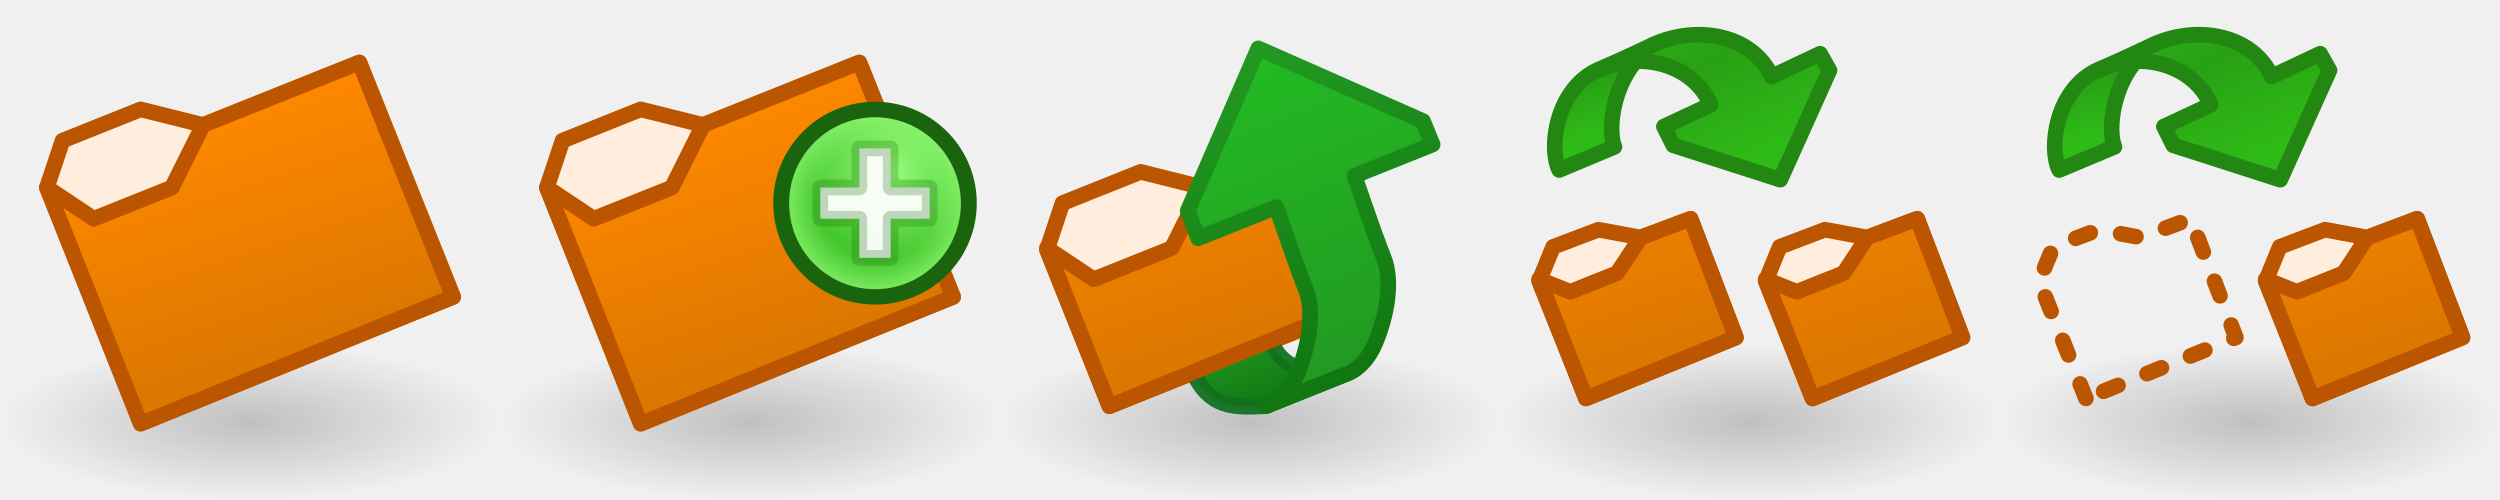
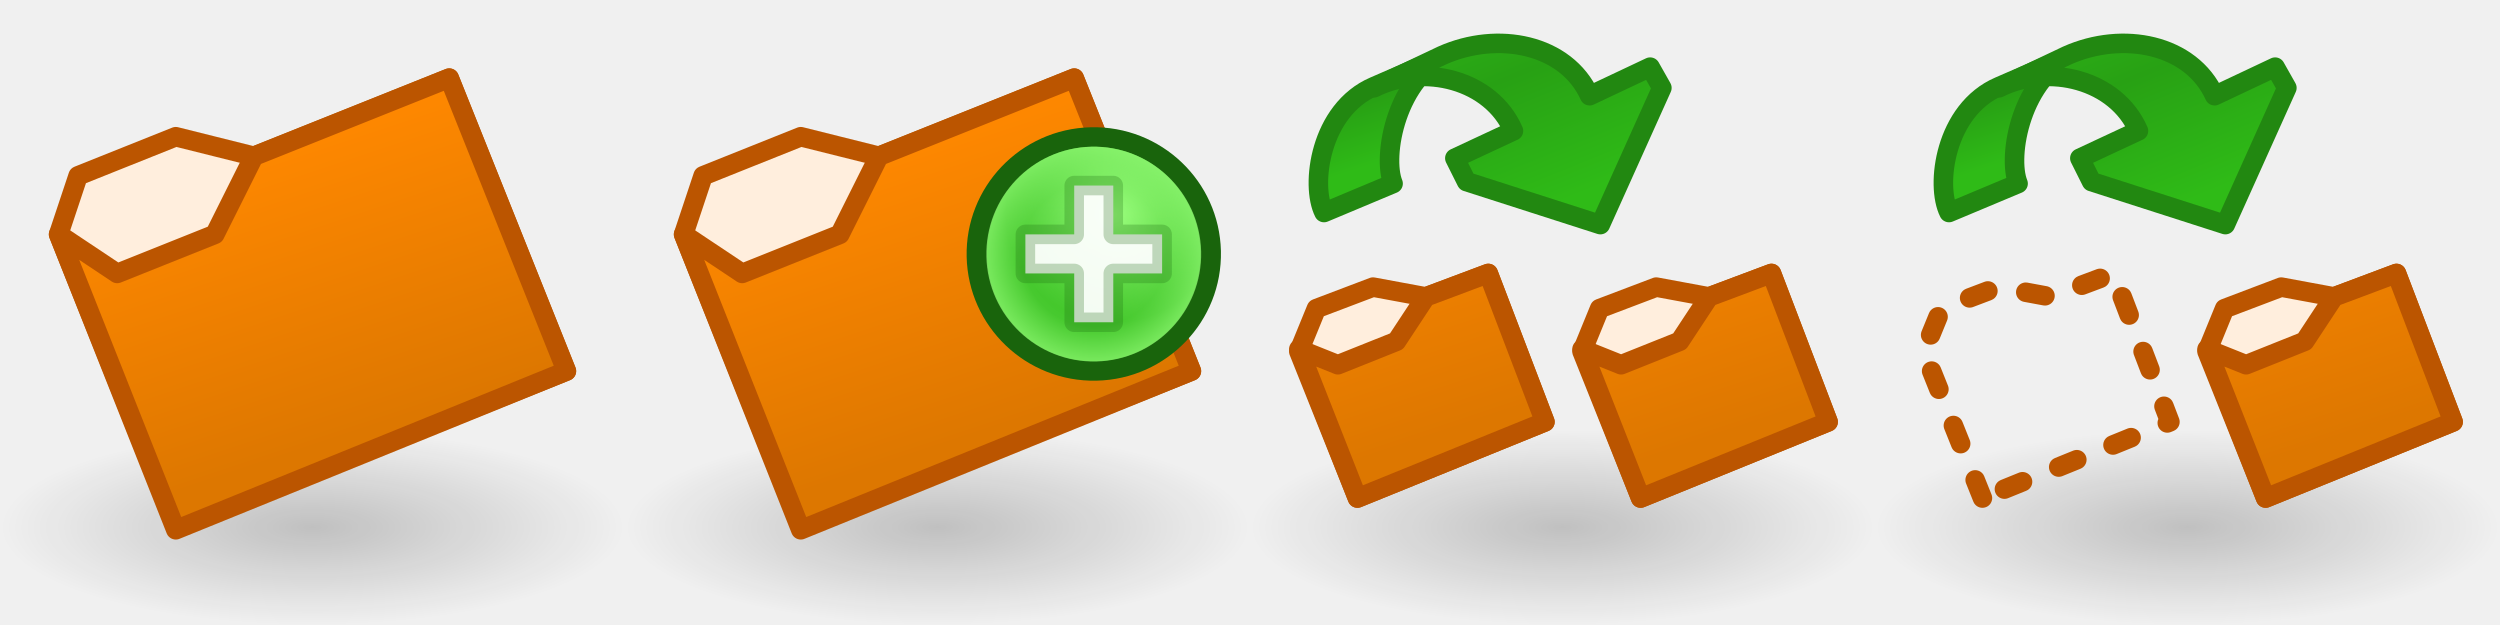
- <svg xmlns="http://www.w3.org/2000/svg" xmlns:xlink="http://www.w3.org/1999/xlink" version="1.1" width="160" height="32" id="svg3769">
+ <svg xmlns="http://www.w3.org/2000/svg" xmlns:xlink="http://www.w3.org/1999/xlink" version="1.1" width="128" height="32" id="svg3769">
  <defs id="defs3771">
    <linearGradient id="linearGradient3592-9">
      <stop id="stop3594-6" style="stop-color:#000000;stop-opacity:0.2" offset="0" />
      <stop id="stop3596-3" style="stop-color:#000000;stop-opacity:0" offset="1" />
    </linearGradient>
    <linearGradient id="linearGradient3604">
      <stop id="stop3606-2" style="stop-color:#ff8800;stop-opacity:1" offset="0" />
      <stop id="stop3608" style="stop-color:#dd7700;stop-opacity:1" offset="1" />
    </linearGradient>
    <radialGradient cx="2873.21" cy="11.074" r="6.25" fx="2873.21" fy="11.074" id="radialGradient4832" xlink:href="#linearGradient5195-0" gradientUnits="userSpaceOnUse" gradientTransform="matrix(0.8447221,-1.3923892e-6,1.3343892e-6,0.8814524,446.1461,1.239711)" />
    <linearGradient id="linearGradient5195-0">
      <stop id="stop5197-6" style="stop-color:#9bff7e;stop-opacity:1" offset="0" />
      <stop id="stop5199-2-2" style="stop-color:#2fba18;stop-opacity:1" offset="1" />
    </linearGradient>
    <radialGradient cx="2889" cy="5.5" r="5.5" fx="2889" fy="5.5" id="radialGradient4834" xlink:href="#linearGradient4073" gradientUnits="userSpaceOnUse" />
    <linearGradient id="linearGradient4073">
      <stop id="stop4075" style="stop-color:#9bff7e;stop-opacity:0" offset="0" />
      <stop id="stop4081" style="stop-color:#9bff7e;stop-opacity:0.224" offset="0.676" />
      <stop id="stop4077" style="stop-color:#9bff7e;stop-opacity:0.677" offset="1" />
    </linearGradient>
    <radialGradient cx="16" cy="27" r="16" fx="16" fy="27" id="radialGradient11649" xlink:href="#linearGradient3592-9-0" gradientUnits="userSpaceOnUse" gradientTransform="matrix(1,0,0,0.3125,1088,1038.925)" />
    <linearGradient id="linearGradient3592-9-0">
      <stop id="stop3594-6-2" style="stop-color:#000000;stop-opacity:0.2" offset="0" />
      <stop id="stop3596-3-2" style="stop-color:#000000;stop-opacity:0" offset="1" />
    </linearGradient>
    <linearGradient x1="8" y1="23" x2="10" y2="28" id="linearGradient5125" xlink:href="#linearGradient5066-6" gradientUnits="userSpaceOnUse" gradientTransform="translate(1090,1020.362)" />
    <linearGradient id="linearGradient5066-6">
      <stop id="stop5068-8" style="stop-color:#229922;stop-opacity:1" offset="0" />
      <stop id="stop5070-7" style="stop-color:#117711;stop-opacity:1" offset="1" />
    </linearGradient>
    <linearGradient x1="29" y1="2" x2="34" y2="17" id="linearGradient5122" xlink:href="#linearGradient3604" gradientUnits="userSpaceOnUse" gradientTransform="translate(1086,1019.237)" />
    <linearGradient id="linearGradient4218-8">
      <stop id="stop4220-1" style="stop-color:#229922;stop-opacity:1" offset="0" />
      <stop id="stop4222-9" style="stop-color:#22bb22;stop-opacity:1" offset="1" />
    </linearGradient>
    <linearGradient x1="30" y1="20" x2="22" y2="0" id="linearGradient3937" xlink:href="#linearGradient4218-8" gradientUnits="userSpaceOnUse" gradientTransform="translate(1090,1020.362)" />
    <linearGradient x1="29" y1="1018.362" x2="37" y2="1038.362" id="linearGradient3939" xlink:href="#linearGradient5066-6" gradientUnits="userSpaceOnUse" gradientTransform="translate(1088,0)" />
-     <radialGradient cx="16" cy="27" r="16" fx="16" fy="27" id="radialGradient4608" xlink:href="#linearGradient3592-9" gradientUnits="userSpaceOnUse" gradientTransform="matrix(1,0,0,0.3125,831.9998,1038.925)" />
-     <linearGradient x1="29" y1="2" x2="34" y2="17" id="linearGradient4610" xlink:href="#linearGradient3604" gradientUnits="userSpaceOnUse" gradientTransform="translate(832,1052.362)" />
    <linearGradient id="linearGradient3592">
      <stop id="stop3594" style="stop-color:#000000;stop-opacity:0.2" offset="0" />
      <stop id="stop3596" style="stop-color:#000000;stop-opacity:0" offset="1" />
    </linearGradient>
    <linearGradient id="linearGradient6008">
      <stop id="stop6010" style="stop-color:#2fba18;stop-opacity:1" offset="0" />
      <stop id="stop6120" style="stop-color:#28a114;stop-opacity:1" offset="0.5" />
      <stop id="stop6012" style="stop-color:#2fbb17;stop-opacity:1" offset="1" />
    </linearGradient>
    <radialGradient cx="16" cy="27" r="16" fx="16" fy="27" id="radialGradient4982" xlink:href="#linearGradient3592" gradientUnits="userSpaceOnUse" gradientTransform="matrix(1,0,0,0.3125,1856,1038.925)" />
    <radialGradient cx="16" cy="27" r="16" fx="16" fy="27" id="radialGradient4990" xlink:href="#linearGradient3592" gradientUnits="userSpaceOnUse" gradientTransform="matrix(1,0,0,0.3125,1888,1038.925)" />
-     <linearGradient x1="1501" y1="5" x2="1503" y2="11" id="linearGradient4994" xlink:href="#linearGradient6008" gradientUnits="userSpaceOnUse" gradientTransform="translate(1.1345935e-4,1020.562)" />
-     <linearGradient x1="1498.807" y1="4.216" x2="1504" y2="17" id="linearGradient4996" xlink:href="#linearGradient6008" gradientUnits="userSpaceOnUse" gradientTransform="translate(-3.2806452e-6,1020.562)" />
-     <linearGradient x1="29" y1="2" x2="34" y2="17" id="linearGradient8739" xlink:href="#linearGradient3604" gradientUnits="userSpaceOnUse" gradientTransform="translate(1565,1017.237)" />
+     <radialGradient cx="16" cy="27" r="16" fx="16" fy="27" id="radialGradient3065" xlink:href="#linearGradient3592-9" gradientUnits="userSpaceOnUse" gradientTransform="matrix(1,0,0,0.3125,831.9998,1038.925)" />
+     <linearGradient x1="29" y1="2" x2="34" y2="17" id="linearGradient3067" xlink:href="#linearGradient3604" gradientUnits="userSpaceOnUse" gradientTransform="translate(832,1052.362)" />
+     <linearGradient x1="29" y1="2" x2="34" y2="17" id="linearGradient3069" xlink:href="#linearGradient3604" gradientUnits="userSpaceOnUse" gradientTransform="translate(1565,1017.237)" />
+     <linearGradient x1="1501" y1="5" x2="1503" y2="11" id="linearGradient3071" xlink:href="#linearGradient6008" gradientUnits="userSpaceOnUse" gradientTransform="translate(1.1345935e-4,1020.562)" />
+     <linearGradient x1="1498.807" y1="4.216" x2="1504" y2="17" id="linearGradient3073" xlink:href="#linearGradient6008" gradientUnits="userSpaceOnUse" gradientTransform="translate(-3.2806452e-6,1020.562)" />
  </defs>
  <g transform="translate(0,-1020.362)" id="layer1">
    <g transform="translate(-832,1.7382813e-5)" id="g4341">
-       <rect width="32" height="10" x="832" y="1042.362" id="use4318" style="fill:url(#radialGradient4608);fill-opacity:1;fill-rule:evenodd;stroke:none" />
+       <rect width="32" height="10" x="832" y="1042.362" id="use4318" style="fill:url(#radialGradient3065);fill-opacity:1;fill-rule:evenodd;stroke:none" />
      <g transform="translate(0,-32)" id="use4339">
        <path d="m 841,1079.362 -6,-15 1,-3 5,-2 4,1 10,-4 6,15 -20,8 z" id="path11703" style="fill:#ffeedd;fill-opacity:1;stroke:#bb5500;stroke-width:1px;stroke-linecap:butt;stroke-linejoin:round;stroke-opacity:1" />
-         <path d="m 841,1079.487 20,-8.125 -6,-15 -10,4 -2,4 -5,2 -3,-2 6,15.125 z" id="path11705" style="fill:url(#linearGradient4610);fill-opacity:1;stroke:#bb5500;stroke-width:1px;stroke-linecap:butt;stroke-linejoin:round;stroke-opacity:1" />
+         <path d="m 841,1079.487 20,-8.125 -6,-15 -10,4 -2,4 -5,2 -3,-2 6,15.125 z" id="path11705" style="fill:url(#linearGradient3067);fill-opacity:1;stroke:#bb5500;stroke-width:1px;stroke-linecap:butt;stroke-linejoin:round;stroke-opacity:1" />
      </g>
    </g>
    <use transform="translate(32,0)" id="use3810" x="0" y="0" width="96" height="32" xlink:href="#g4341" />
    <g transform="translate(-2827.5,19.49995)" id="use5367">
      <path d="m 2877.999,12.878 a 5.75,6 0 1 1 -5e-4,-0.023" transform="matrix(1.041751,0,0,0.9983485,-108.6679,1000.884)" id="path11359" style="fill:url(#radialGradient4832);fill-opacity:1;stroke:#19640c;stroke-width:1;stroke-linecap:round;stroke-linejoin:round;stroke-miterlimit:4;stroke-opacity:1;stroke-dasharray:none" />
      <path d="m 2894.499,5.389 a 5.5,5.5 0 1 1 -5e-4,-0.021" transform="translate(-5.5,1008.362)" id="path11361" style="fill:url(#radialGradient4834);fill-opacity:1;stroke:none" />
      <path d="m 2880,1014.862 0,-2 2.5,0 0,-2.5 2,0 0,2.5 2.5,0 0,2 -2.5,0 0,2.5 -2,0 0,-2.5 z" id="path11363" style="fill:#ffffff;fill-opacity:0.941;stroke:#19640c;stroke-width:1px;stroke-linecap:round;stroke-linejoin:round;stroke-opacity:0.251" />
    </g>
-     <g transform="translate(-1024,1.7382813e-5)" id="g4326">
-       <rect width="32" height="10" x="1088" y="1042.362" id="use5131" style="fill:url(#radialGradient11649);fill-opacity:1;fill-rule:evenodd;stroke:none" />
-       <path d="m 1095,1046.362 -4,-10 1,-3 5,-2 4,1 5,-2 4,10 -15,6 z" id="path2818-5" style="fill:#ffeedd;fill-opacity:1;stroke:#bb5500;stroke-width:1px;stroke-linecap:butt;stroke-linejoin:round;stroke-opacity:1" />
-       <path d="m 1105,1046.362 c -2.076,0.097 -3.598,0.145 -4.688,-2.25 l 5,-2 c 0.848,2.19 2.808,2.059 4.688,2.25 0,0 -5,2 -5,2 z" id="path5040" style="fill:url(#linearGradient5125);fill-opacity:1;stroke:#11711f;stroke-width:1px;stroke-linecap:butt;stroke-linejoin:round;stroke-opacity:0.941" />
-       <path d="m 1095,1046.362 15,-6.125 -4,-10 -5,2 -2,4 -5,2 -3,-2 4,10.125 z" id="path3594-9" style="fill:url(#linearGradient5122);fill-opacity:1;stroke:#bb5500;stroke-width:1px;stroke-linecap:butt;stroke-linejoin:round;stroke-opacity:1" />
-       <path d="m 1107.562,1038.862 c 0.604,1.509 0.188,3.75 -0.562,5.5 -0.75,1.75 -2,2 -2,2 l 5,-2 c 0,0 1.25,-0.25 2,-2 0.75,-1.75 1.166,-3.991 0.562,-5.5 -0.667,-1.667 -1.875,-5.25 -1.875,-5.25 l 5,-2 -0.613,-1.5 -10.544,-4.656 -4.519,10.406 0.675,1.75 5,-2 c 0,0 1.208,3.583 1.875,5.25 z" id="path3706" style="fill:url(#linearGradient3937);fill-opacity:1;fill-rule:evenodd;stroke:url(#linearGradient3939);stroke-width:1px;stroke-linecap:butt;stroke-linejoin:round;stroke-opacity:1" />
-     </g>
-     <g transform="translate(-1760,1.7382813e-5)" id="g4581">
+     <g transform="translate(-1792,1.7382813e-5)" id="g4581">
      <rect width="32" height="10" x="1856" y="1042.362" id="rect2987-8-7-8-8-9-2-2" style="fill:url(#radialGradient4982);fill-opacity:1;stroke:none" />
      <g transform="translate(288.8,-0.025)" id="g4779">
        <g transform="translate(-1.3,1.525)" id="g4733">
          <path d="m 1574,1044.362 -3,-7.5 0.9,-2.2 2.9,-1.1 2.7,0.5 3.2,-1.2 2.9,7.6 z" id="path2818-5-2" style="fill:#ffeedd;fill-opacity:1;stroke:#bb5500;stroke-width:1px;stroke-linecap:butt;stroke-linejoin:round;stroke-opacity:1" />
-           <path d="m 1574,1044.362 9.6,-3.9 -2.9,-7.599 -3.2,1.2 -1.5,2.275 -3,1.2 -2,-0.8 z" id="path3594-9-5" style="fill:url(#linearGradient8739);fill-opacity:1;stroke:#bb5500;stroke-width:1px;stroke-linecap:butt;stroke-linejoin:round;stroke-opacity:1" />
+           <path d="m 1574,1044.362 9.6,-3.9 -2.9,-7.599 -3.2,1.2 -1.5,2.275 -3,1.2 -2,-0.8 z" id="path3594-9-5" style="fill:url(#linearGradient3069);fill-opacity:1;stroke:#bb5500;stroke-width:1px;stroke-linecap:butt;stroke-linejoin:round;stroke-opacity:1" />
        </g>
      </g>
      <g transform="translate(351.788,-0.3)" id="use4555">
-         <path d="m 1510.563,1025.093 c -2.78,1.201 -3.266,5.063 -2.562,6.45 l 3.537,-1.482 c -0.575,-1.415 0.158,-5.461 2.922,-6.66 z" id="path4733" style="fill:url(#linearGradient4994);fill-opacity:1;stroke:#228811;stroke-width:1;stroke-linecap:round;stroke-linejoin:round;stroke-miterlimit:4;stroke-opacity:1;stroke-dasharray:none;stroke-dashoffset:0" />
-         <path d="m 1517.7,1027.362 -3,1.4 0.6,1.2 6.85,2.2 3.15,-7 -0.6,-1.062 -3.1,1.463 c -1.2,-2.643 -4.696,-3.336 -7.556,-2.058 l -3.481,1.652 c 2.547,-1.271 5.997,-0.426 7.138,2.206 z" id="path4735" style="fill:url(#linearGradient4996);fill-opacity:1;stroke:#228811;stroke-width:1;stroke-linecap:round;stroke-linejoin:round;stroke-miterlimit:4;stroke-opacity:1;stroke-dasharray:none;stroke-dashoffset:0" />
+         <path d="m 1510.563,1025.093 c -2.78,1.201 -3.266,5.063 -2.562,6.45 l 3.537,-1.482 c -0.575,-1.415 0.158,-5.461 2.922,-6.66 z" id="path4733" style="fill:url(#linearGradient3071);fill-opacity:1;stroke:#228811;stroke-width:1;stroke-linecap:round;stroke-linejoin:round;stroke-miterlimit:4;stroke-opacity:1;stroke-dasharray:none;stroke-dashoffset:0" />
+         <path d="m 1517.7,1027.362 -3,1.4 0.6,1.2 6.85,2.2 3.15,-7 -0.6,-1.062 -3.1,1.463 c -1.2,-2.643 -4.696,-3.336 -7.556,-2.058 l -3.481,1.652 c 2.547,-1.271 5.997,-0.426 7.138,2.206 z" id="path4735" style="fill:url(#linearGradient3073);fill-opacity:1;stroke:#228811;stroke-width:1;stroke-linecap:round;stroke-linejoin:round;stroke-miterlimit:4;stroke-opacity:1;stroke-dasharray:none;stroke-dashoffset:0" />
      </g>
      <use transform="translate(14.5,0)" id="use4559" x="0" y="0" width="3008" height="32" xlink:href="#g4779" />
    </g>
-     <g transform="translate(-1760,1.7382813e-5)" id="g4573">
+     <g transform="translate(-1792,1.7382813e-5)" id="g4573">
      <rect width="32" height="10" x="1888" y="1042.362" id="rect4671" style="fill:url(#radialGradient4990);fill-opacity:1;stroke:none" />
      <g transform="translate(320.8,-0.0249826)" id="g4679">
        <g transform="translate(-1.3,1.525)" id="g4681">
          <path d="m 1574,1044.362 -3,-7.5 0.9,-2.2 2.9,-1.1 2.7,0.5 3.2,-1.2 2.9,7.6 z" id="path4683" style="fill:none;stroke:#bb5500;stroke-width:1;stroke-linecap:round;stroke-linejoin:round;stroke-miterlimit:4;stroke-opacity:1;stroke-dasharray:1, 2;stroke-dashoffset:0" />
        </g>
      </g>
      <use transform="translate(32,0)" id="use4557" x="0" y="0" width="3008" height="32" xlink:href="#use4555" />
      <use transform="translate(32,0)" id="use4561" x="0" y="0" width="3008" height="32" xlink:href="#use4559" />
    </g>
  </g>
</svg>
